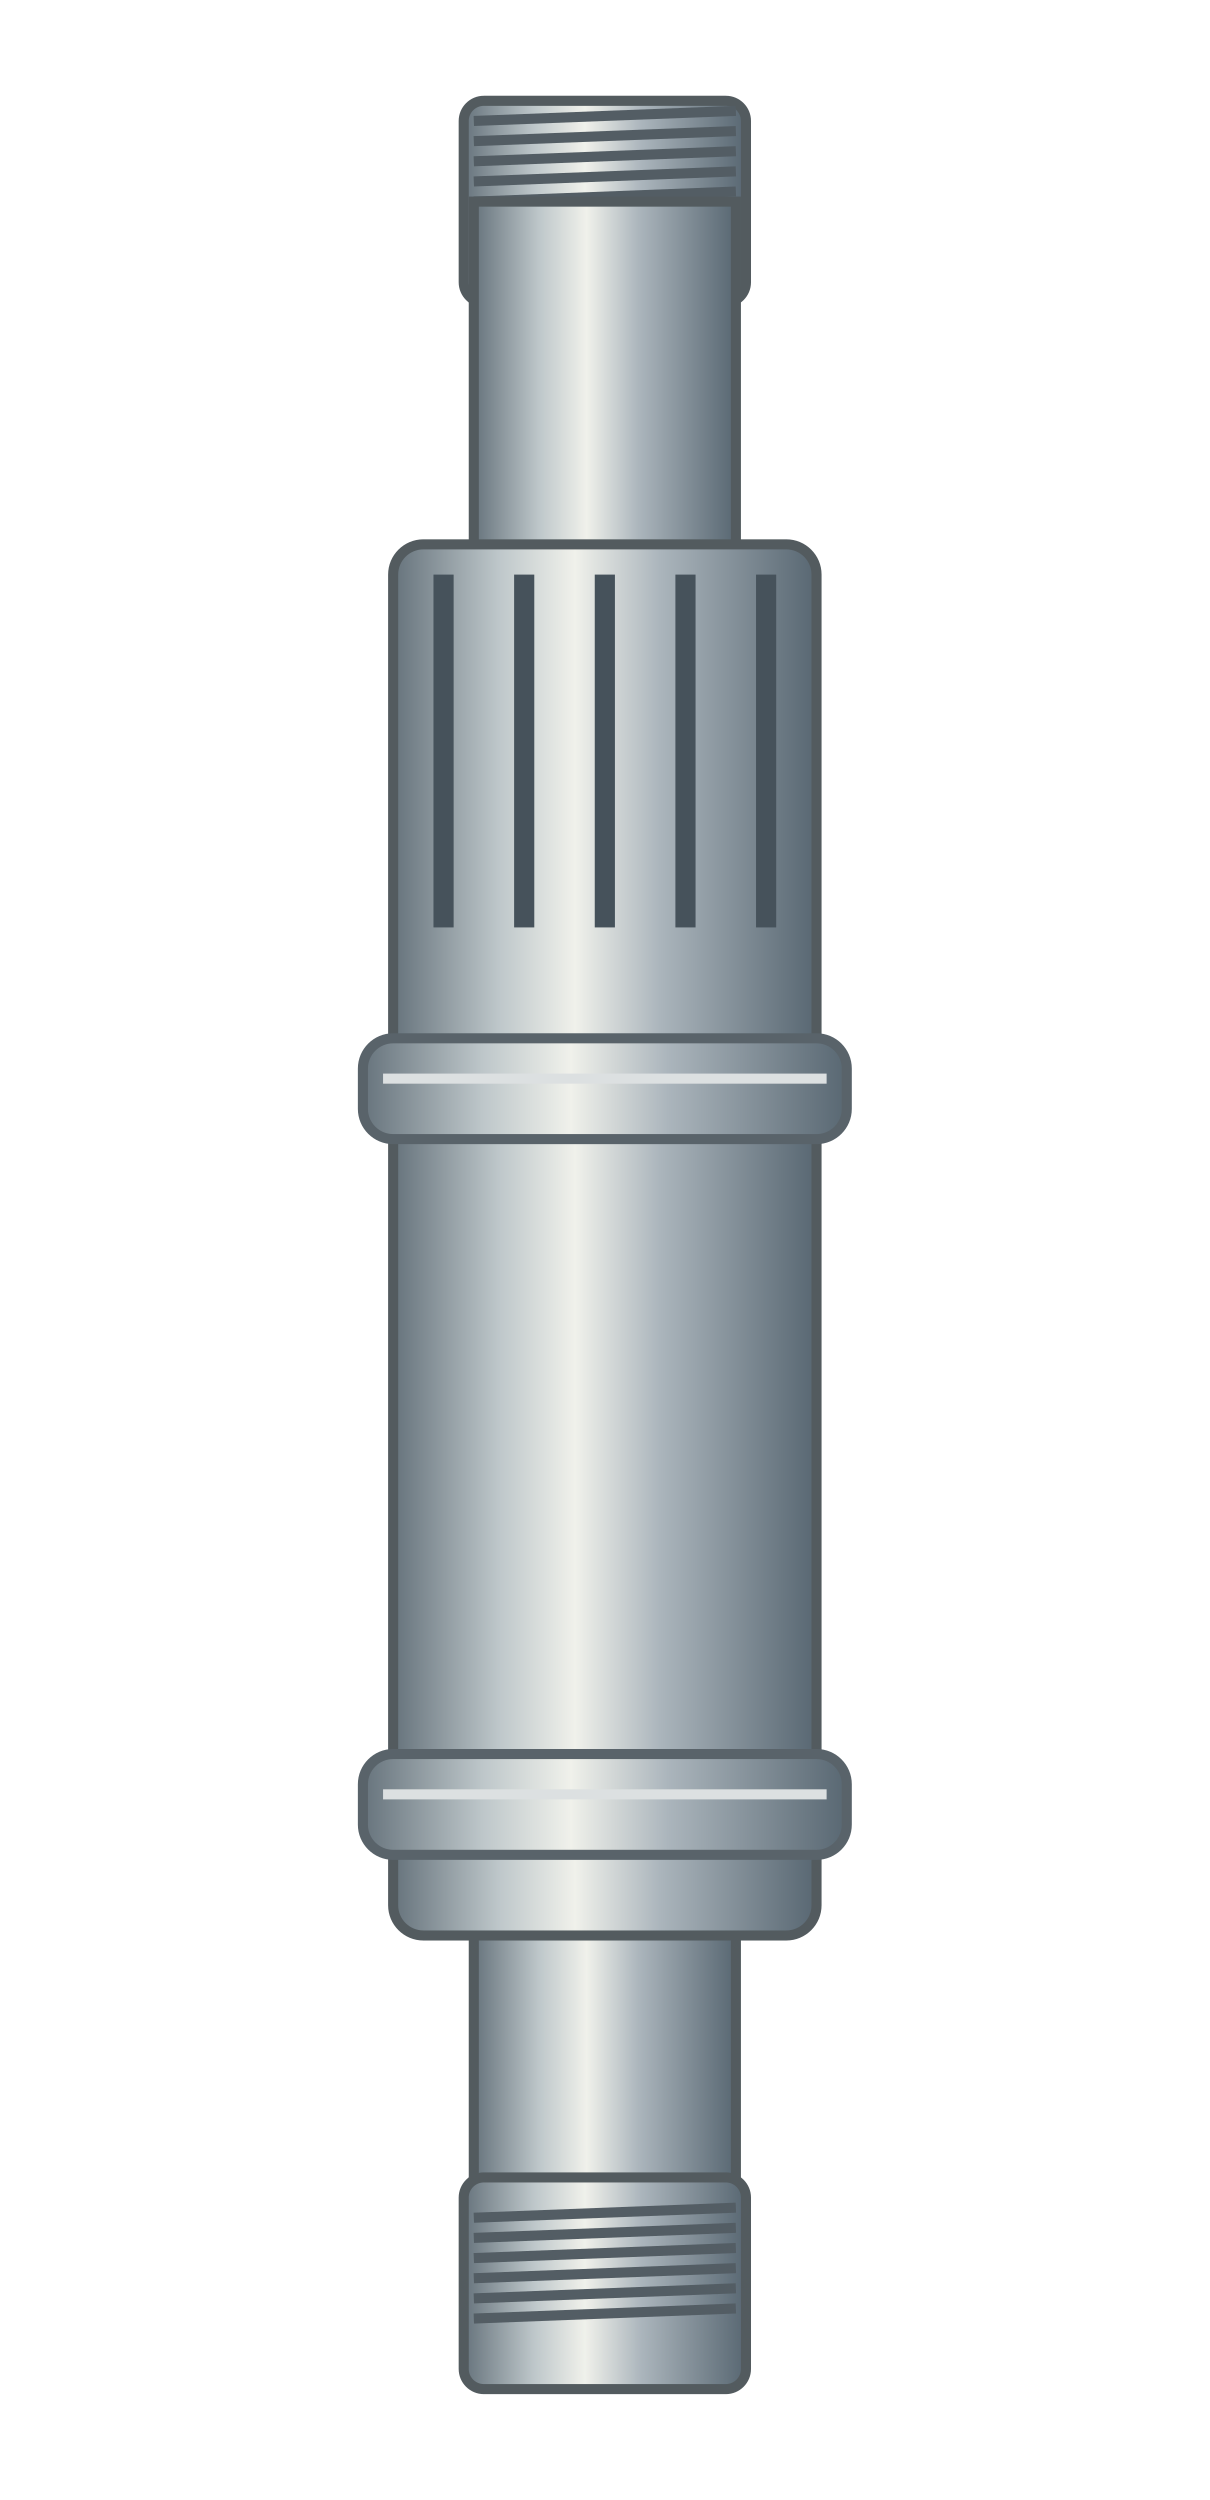
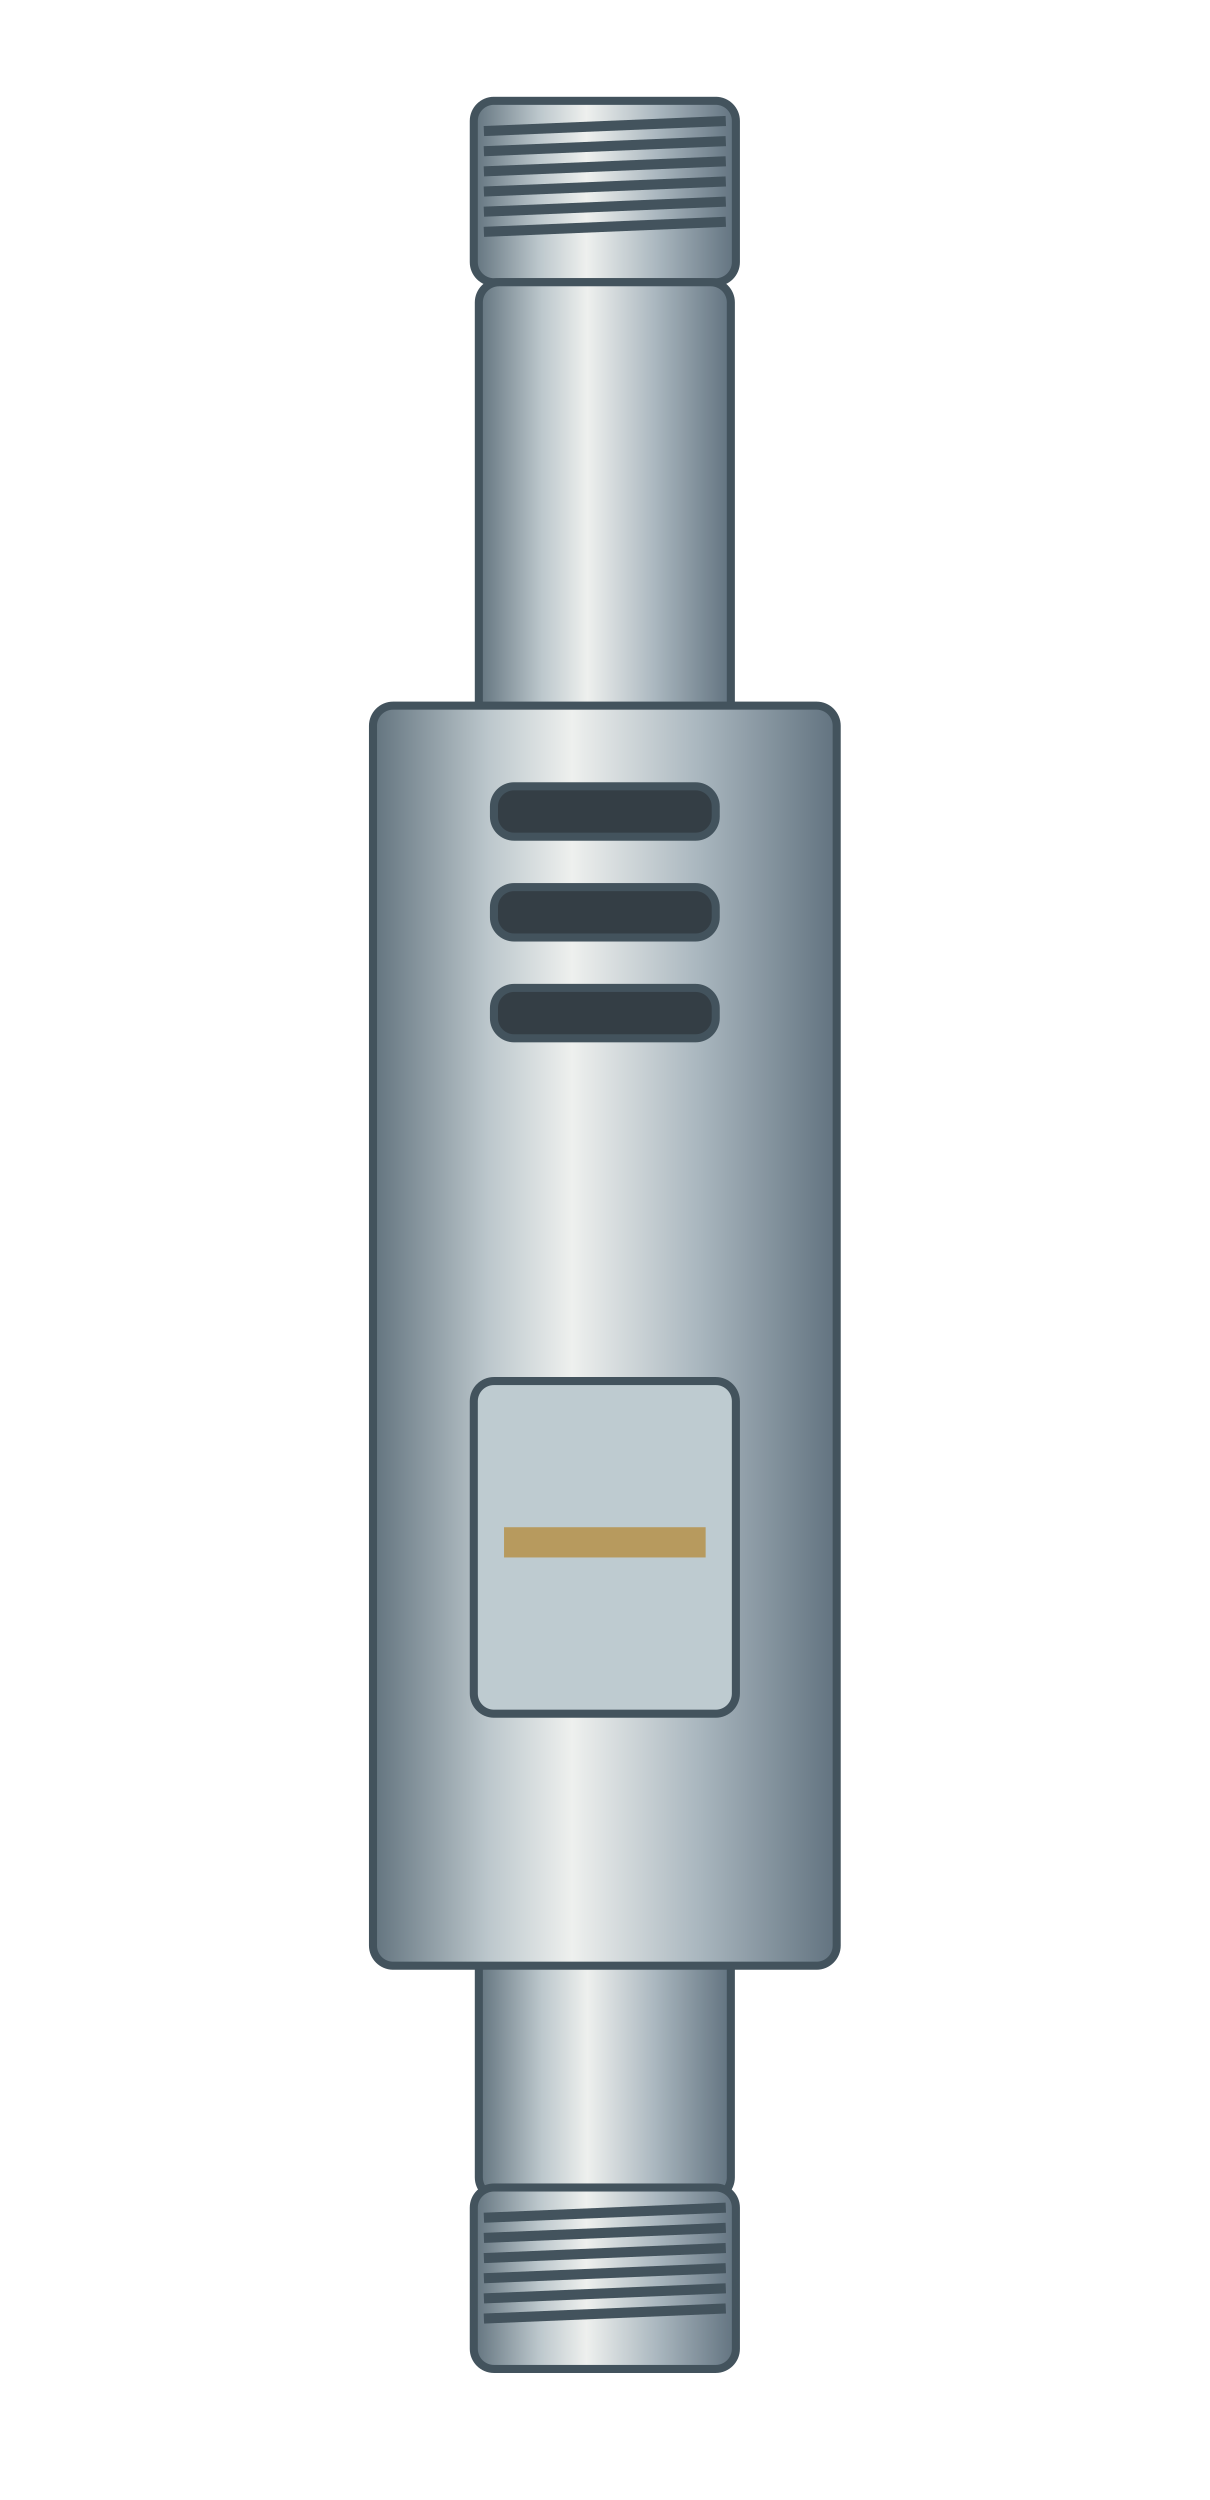
- <svg xmlns="http://www.w3.org/2000/svg" viewBox="0 0 120 248" role="img" aria-label="jar technical illustration">
+ <svg xmlns="http://www.w3.org/2000/svg" viewBox="0 0 120 248" role="img" aria-label="jar identification schematic">
  <defs>
-     <linearGradient id="asset-jar-steel">
-       <stop stop-color="#66737c" />
-       <stop offset=".25" stop-color="#bec7ca" />
-       <stop offset=".43" stop-color="#f0f1eb" />
-       <stop offset=".63" stop-color="#abb5bc" />
-       <stop offset="1" stop-color="#586772" />
+     <linearGradient id="asset-jar-metal">
+       <stop stop-color="#62737e" />
+       <stop offset=".25" stop-color="#bcc7cc" />
+       <stop offset=".43" stop-color="#eef0ee" />
+       <stop offset=".7" stop-color="#aab7bf" />
+       <stop offset="1" stop-color="#61727f" />
    </linearGradient>
  </defs>
-   <rect x="46" y="10" width="28" height="20" rx="2" fill="url(#asset-jar-steel)" stroke="#535b5f" />
-   <path d="M47 12l26 -1" stroke="#535d64" />
-   <path d="M47 14l26 -1" stroke="#535d64" />
-   <path d="M47 16l26 -1" stroke="#535d64" />
-   <path d="M47 18l26 -1" stroke="#535d64" />
-   <path d="M47 20l26 -1" stroke="#535d64" />
-   <path d="M47 22l26 -1" stroke="#535d64" />
-   <rect x="47" y="20" width="26" height="204" fill="url(#asset-jar-steel)" stroke="#535b5f" />
-   <rect x="39" y="54" width="42" height="138" rx="3" fill="url(#asset-jar-steel)" stroke="#535b5f" />
-   <path d="M44 57v35" stroke="#46525b" stroke-width="2" />
-   <path d="M52 57v35" stroke="#46525b" stroke-width="2" />
-   <path d="M60 57v35" stroke="#46525b" stroke-width="2" />
-   <path d="M68 57v35" stroke="#46525b" stroke-width="2" />
-   <path d="M76 57v35" stroke="#46525b" stroke-width="2" />
-   <rect x="36" y="103" width="48" height="10" rx="3" fill="url(#asset-jar-steel)" stroke="#59636a" />
-   <path d="M38 107h44" stroke="#dce0e1" />
-   <rect x="36" y="174" width="48" height="10" rx="3" fill="url(#asset-jar-steel)" stroke="#59636a" />
-   <path d="M38 178h44" stroke="#dce0e1" />
-   <rect x="46" y="216" width="28" height="21" rx="2" fill="url(#asset-jar-steel)" stroke="#535b5f" />
-   <path d="M47 220l26 -1" stroke="#535d64" />
-   <path d="M47 222l26 -1" stroke="#535d64" />
-   <path d="M47 224l26 -1" stroke="#535d64" />
-   <path d="M47 226l26 -1" stroke="#535d64" />
-   <path d="M47 228l26 -1" stroke="#535d64" />
-   <path d="M47 230l26 -1" stroke="#535d64" />
+   <rect x="47" y="10" width="26" height="18" rx="2" fill="url(#asset-jar-metal)" stroke="#43535d" stroke-width=".8" />
+   <path d="M48 13l24 -1" fill="none" stroke="#43535d" stroke-width="1" />
+   <path d="M48 15l24 -1" fill="none" stroke="#43535d" stroke-width="1" />
+   <path d="M48 17l24 -1" fill="none" stroke="#43535d" stroke-width="1" />
+   <path d="M48 19l24 -1" fill="none" stroke="#43535d" stroke-width="1" />
+   <path d="M48 21l24 -1" fill="none" stroke="#43535d" stroke-width="1" />
+   <path d="M48 23l24 -1" fill="none" stroke="#43535d" stroke-width="1" />
+   <rect x="47.5" y="28" width="25" height="190" rx="2" fill="url(#asset-jar-metal)" stroke="#43535d" stroke-width=".8" />
+   <rect x="37" y="70" width="46" height="125" rx="2" fill="url(#asset-jar-metal)" stroke="#43535d" stroke-width=".8" />
+   <rect x="49" y="78" width="22" height="5" rx="2" fill="#343e45" stroke="#43535d" stroke-width=".8" />
+   <rect x="49" y="88" width="22" height="5" rx="2" fill="#343e45" stroke="#43535d" stroke-width=".8" />
+   <rect x="49" y="98" width="22" height="5" rx="2" fill="#343e45" stroke="#43535d" stroke-width=".8" />
+   <rect x="47" y="137" width="26" height="33" rx="2" fill="#becbd0" stroke="#43535d" stroke-width=".8" />
+   <path d="M50 153h20" fill="none" stroke="#b79a5e" stroke-width="3" />
+   <rect x="47" y="217" width="26" height="18" rx="2" fill="url(#asset-jar-metal)" stroke="#43535d" stroke-width=".8" />
+   <path d="M48 220l24 -1" fill="none" stroke="#43535d" stroke-width="1" />
+   <path d="M48 222l24 -1" fill="none" stroke="#43535d" stroke-width="1" />
+   <path d="M48 224l24 -1" fill="none" stroke="#43535d" stroke-width="1" />
+   <path d="M48 226l24 -1" fill="none" stroke="#43535d" stroke-width="1" />
+   <path d="M48 228l24 -1" fill="none" stroke="#43535d" stroke-width="1" />
+   <path d="M48 230l24 -1" fill="none" stroke="#43535d" stroke-width="1" />
</svg>
